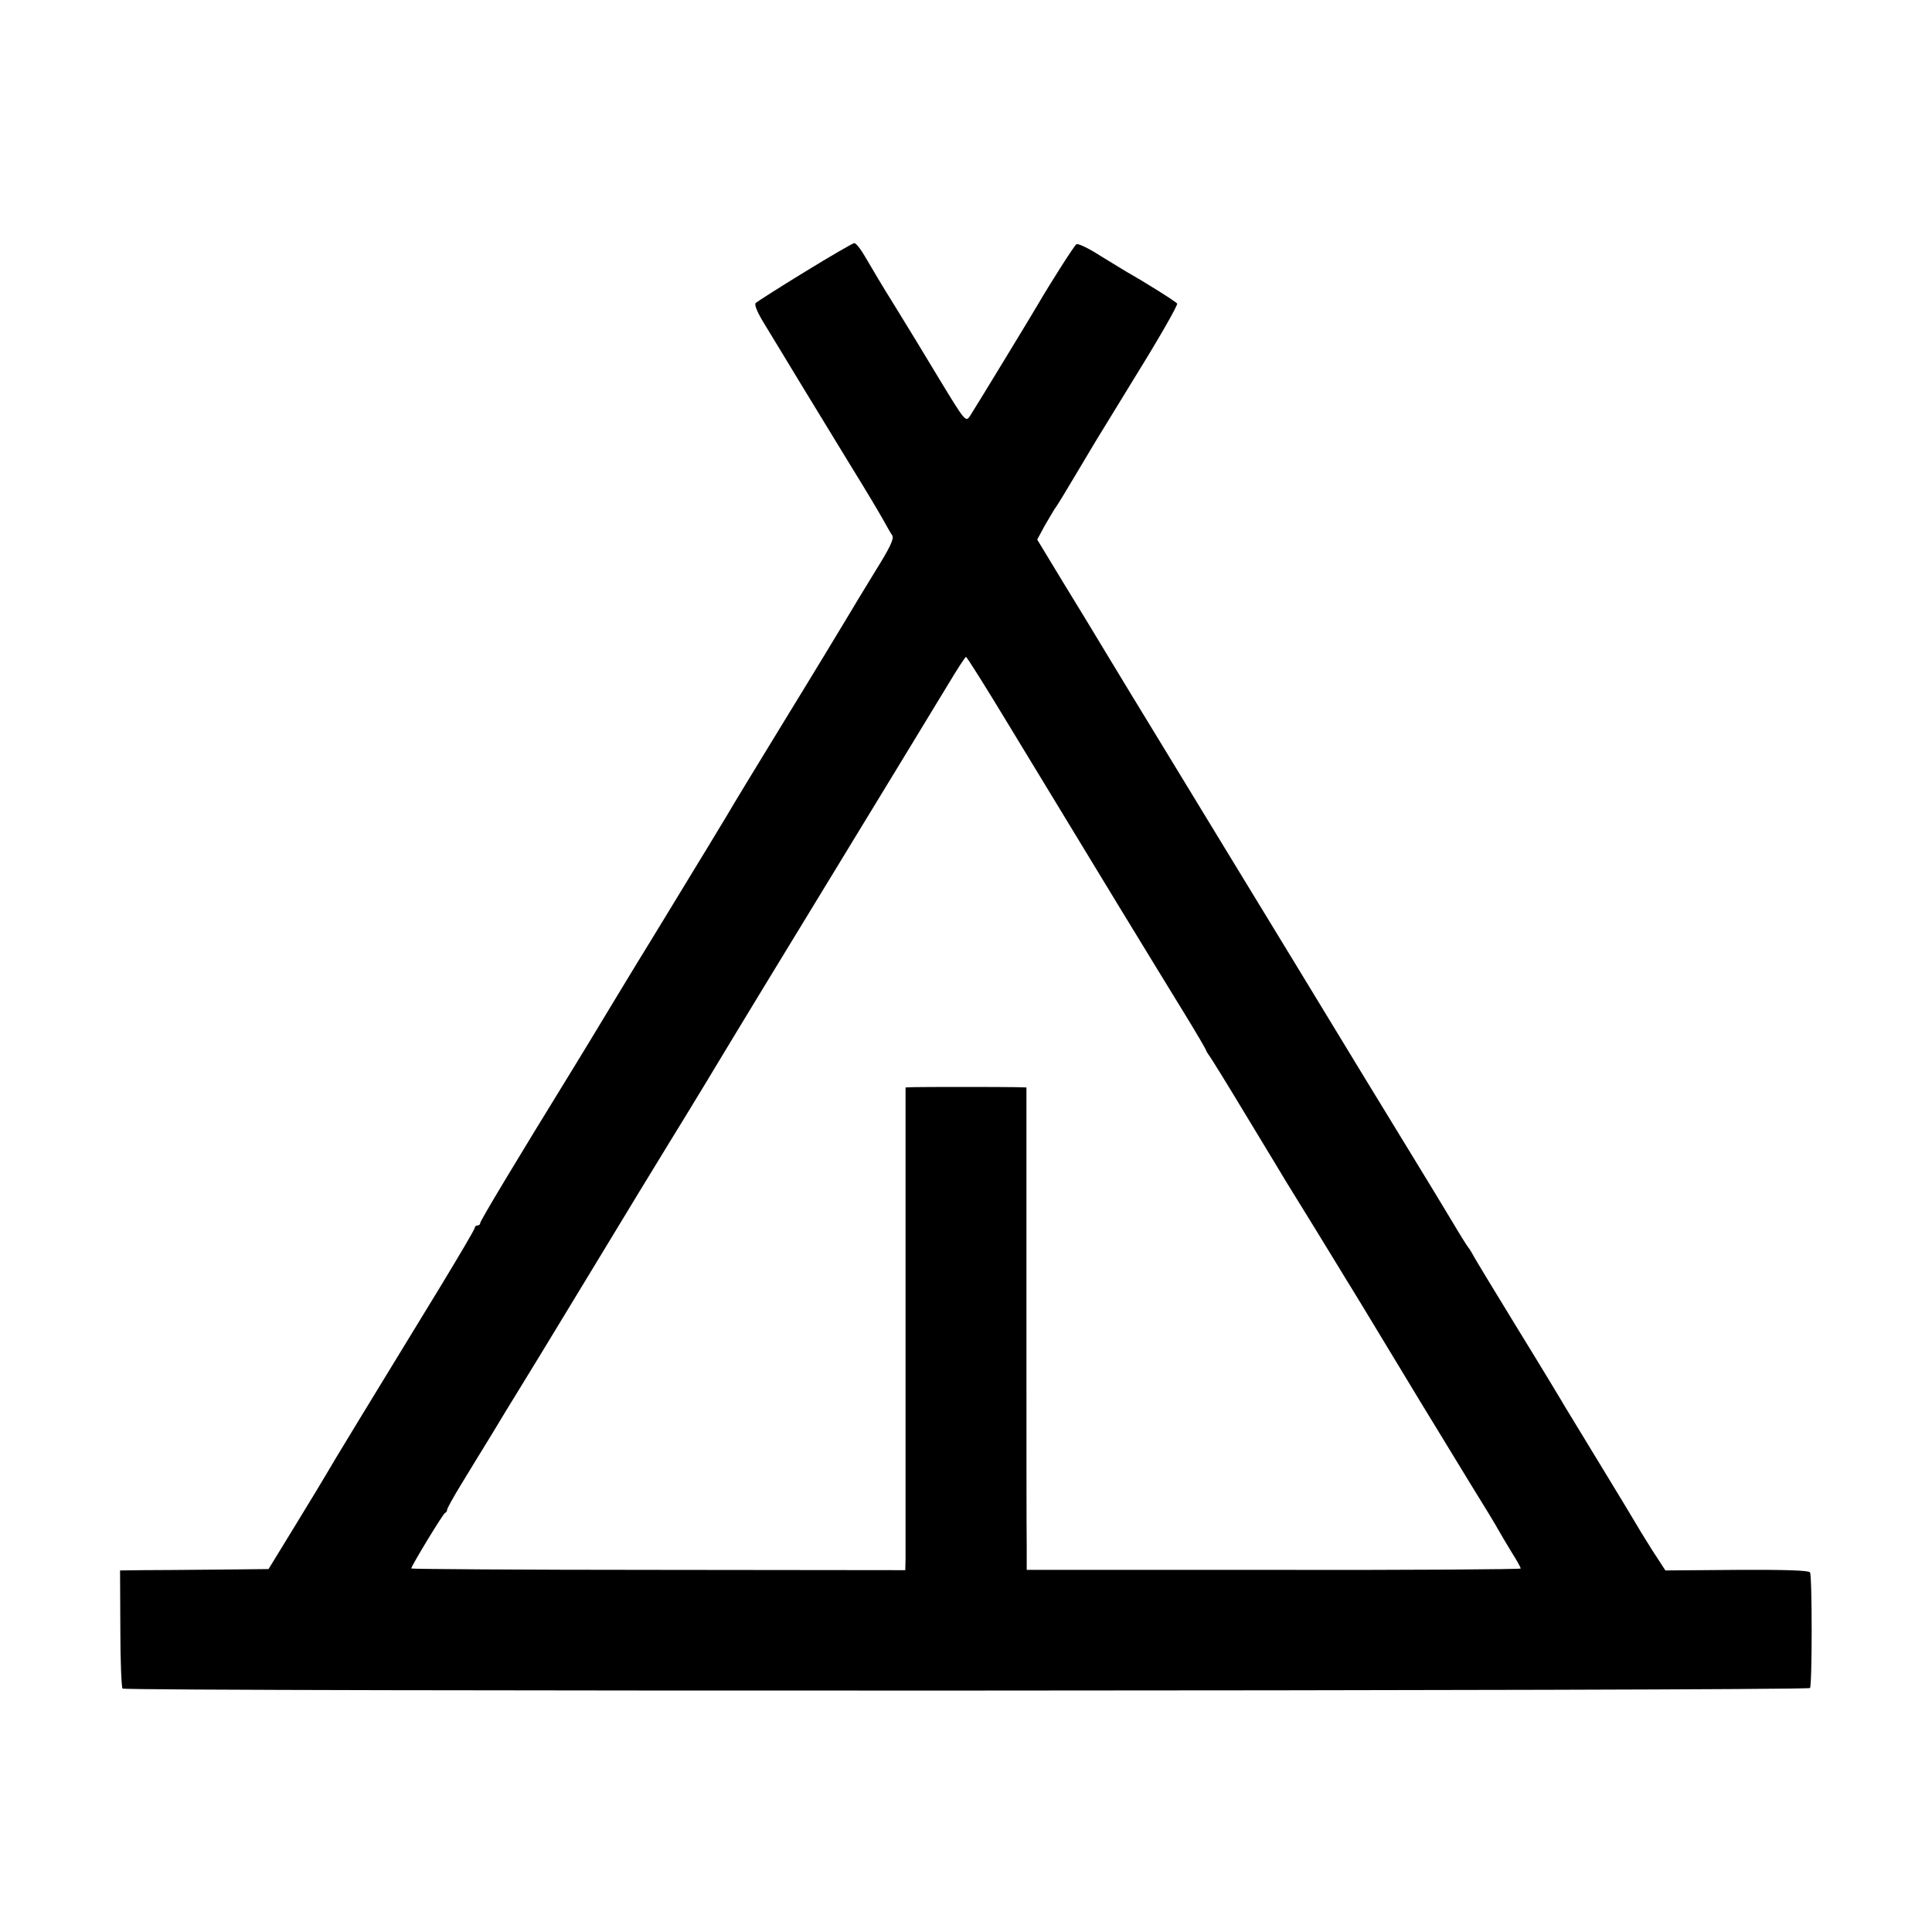
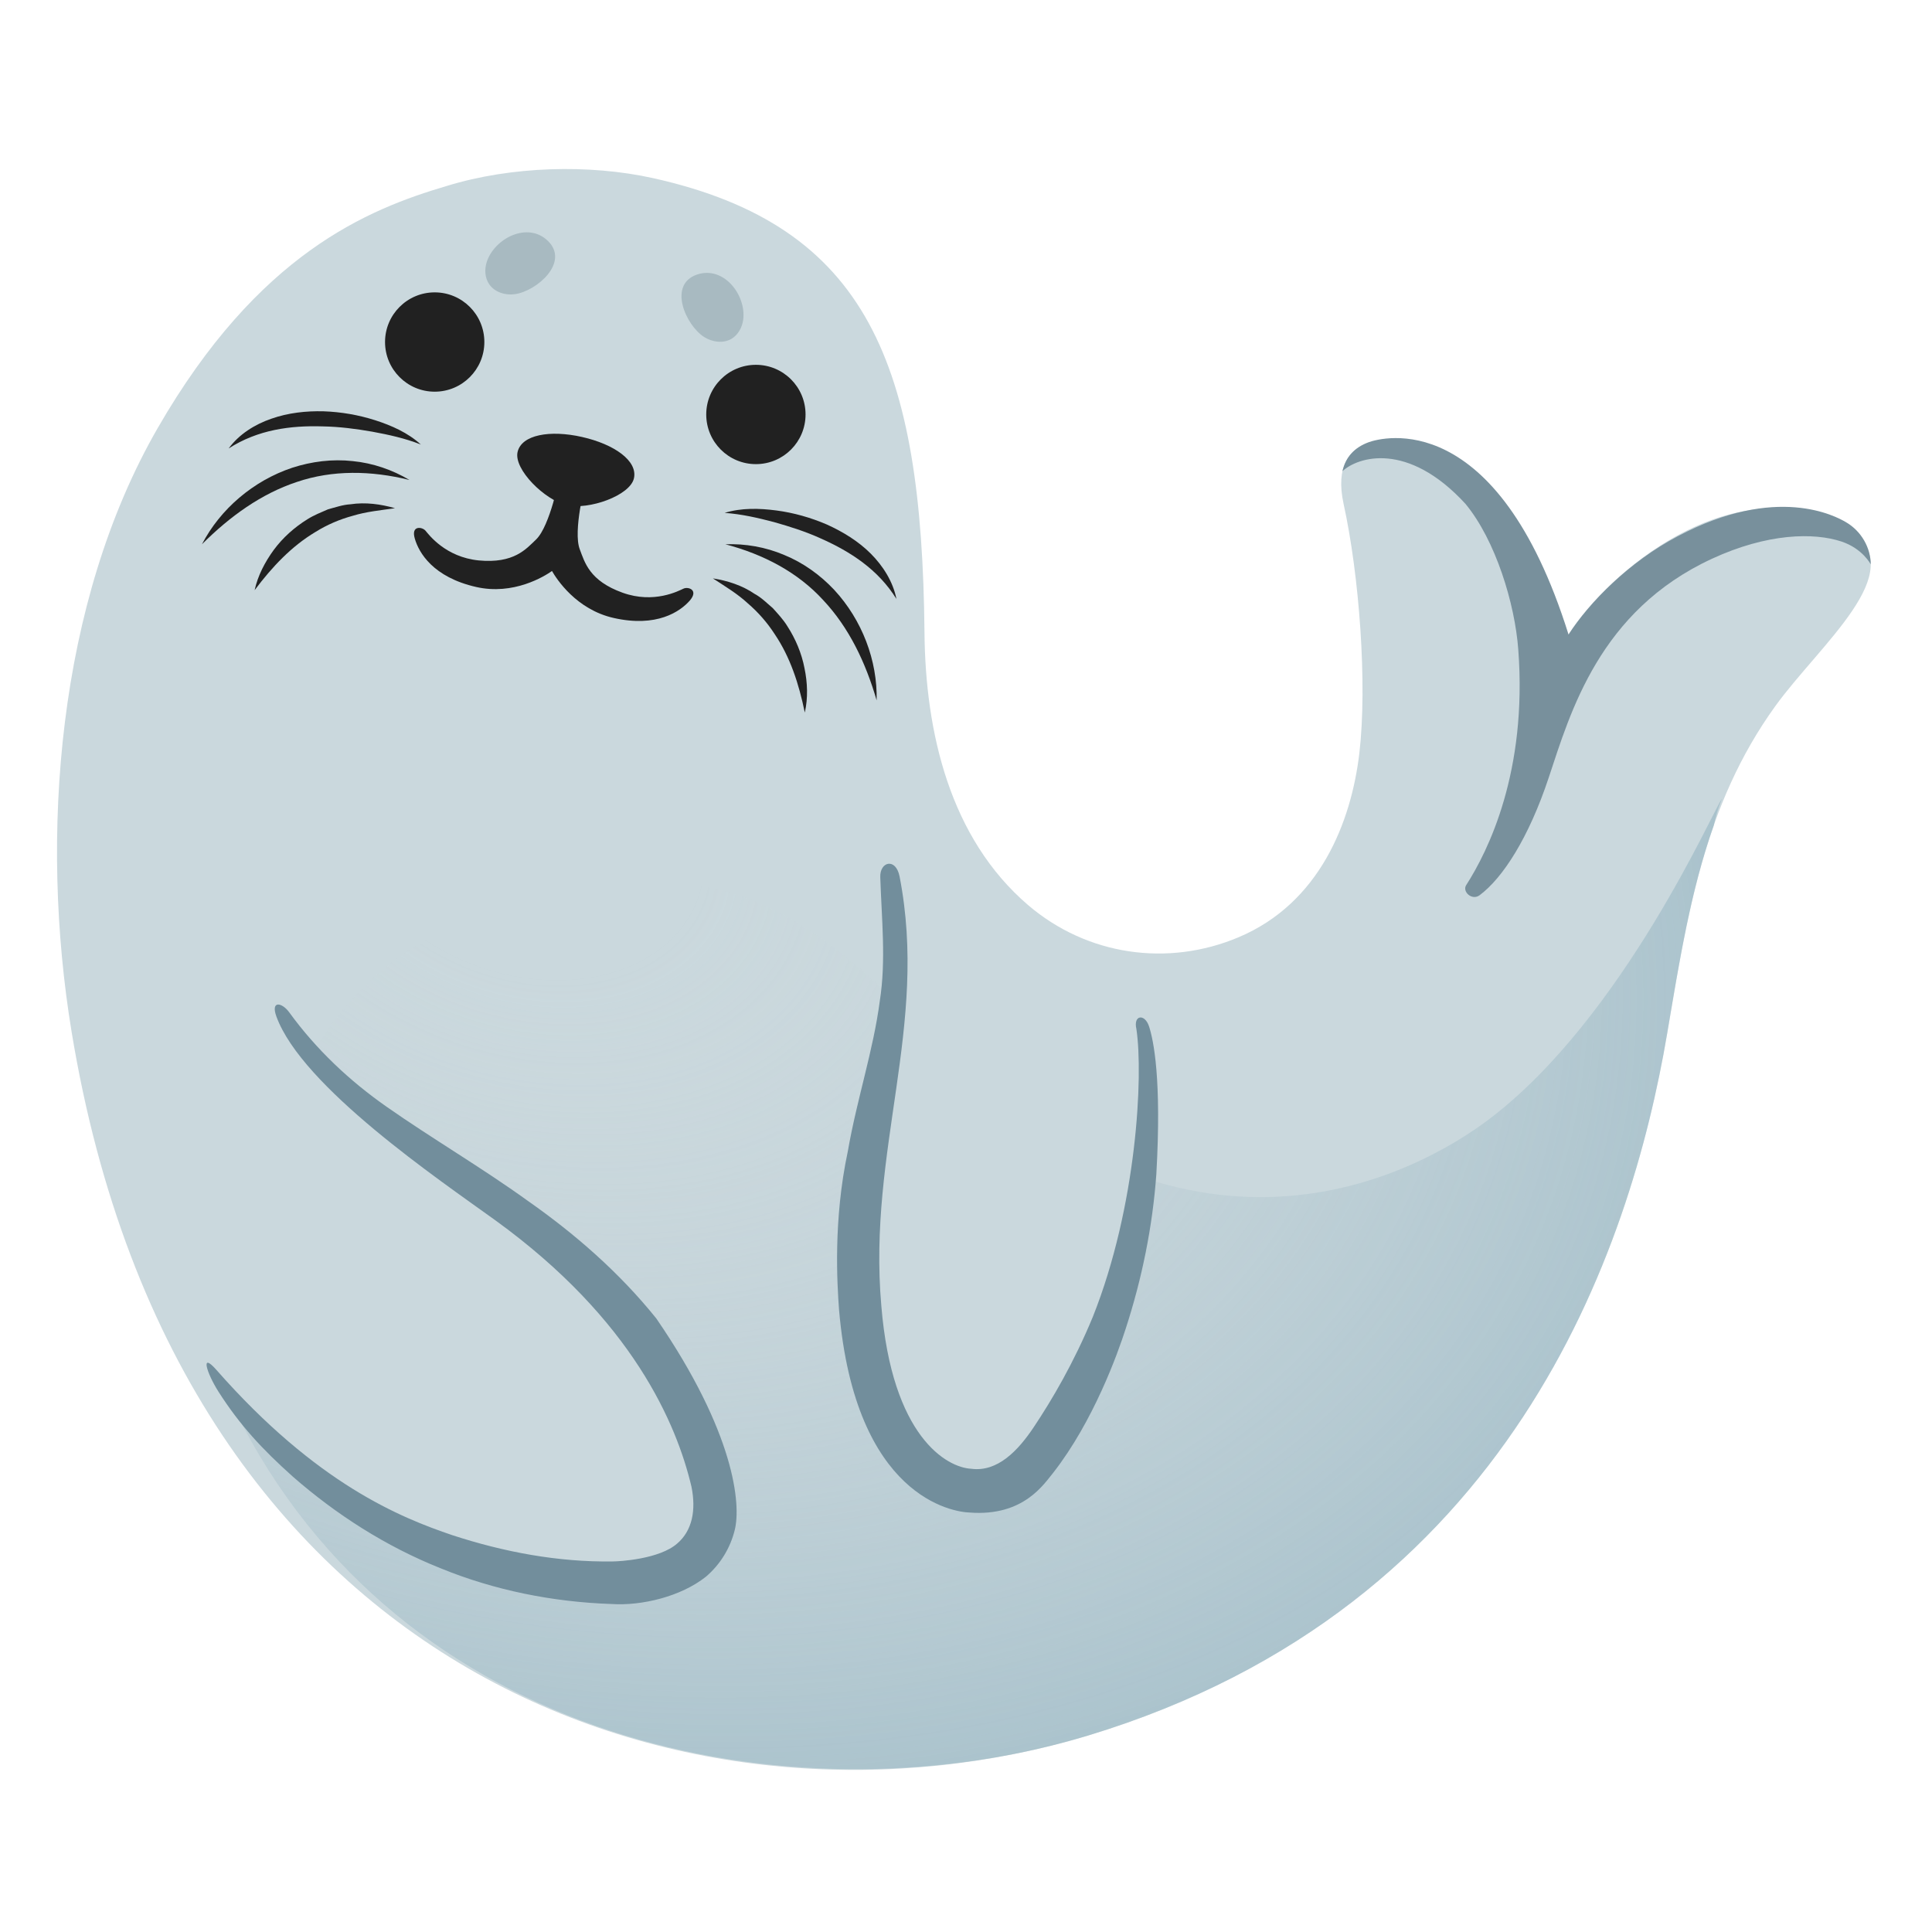
- <svg xmlns="http://www.w3.org/2000/svg" version="1.0" width="700pt" height="700pt" viewBox="0 0 700 700" preserveAspectRatio="xMidYMid meet">
-   <g transform="translate(0,700) scale(0.1,-0.1)" fill="#000000" stroke="none">
-     <path d="M2916 6015 c-93 -57 -173 -108 -178 -113 -6 -6 7 -36 33 -78 23 -38 86 -141 139 -229 54 -88 135 -221 180 -295 46 -74 94 -155 108 -180 14 -25 29 -52 35 -60 7 -12 -9 -45 -62 -130 -39 -63 -85 -140 -103 -170 -18 -30 -117 -194 -222 -365 -104 -170 -199 -326 -210 -346 -12 -19 -61 -102 -111 -183 -49 -81 -101 -166 -115 -189 -14 -23 -39 -64 -55 -90 -17 -27 -77 -126 -134 -220 -57 -95 -127 -210 -156 -257 -194 -315 -325 -533 -325 -541 0 -5 -4 -9 -10 -9 -5 0 -10 -4 -10 -9 0 -5 -55 -98 -121 -207 -247 -404 -403 -660 -416 -684 -8 -14 -58 -97 -112 -185 l-98 -160 -189 -2 c-104 -1 -225 -2 -269 -2 l-80 -1 1 -210 c0 -116 4 -213 8 -218 11 -11 6107 -9 6114 2 8 13 8 406 0 419 -4 7 -88 10 -265 9 l-259 -2 -50 77 c-27 43 -54 87 -60 98 -6 11 -62 103 -124 205 -62 102 -120 197 -129 212 -9 16 -85 142 -170 280 -85 139 -160 262 -165 273 -6 11 -13 22 -16 25 -3 3 -30 46 -59 95 -30 50 -102 169 -161 265 -59 96 -240 393 -402 660 -163 267 -371 609 -463 760 -92 151 -194 318 -225 370 -31 52 -101 167 -155 255 l-97 160 27 50 c16 27 32 55 36 61 5 5 38 59 74 120 36 60 69 116 74 124 5 8 75 122 155 253 81 131 144 242 141 247 -4 7 -114 76 -183 115 -10 6 -52 32 -95 58 -42 27 -81 46 -87 42 -8 -5 -94 -140 -140 -219 -19 -33 -221 -365 -246 -404 -15 -22 -18 -18 -111 135 -52 87 -123 203 -157 258 -67 108 -67 110 -111 184 -16 28 -34 51 -40 50 -5 0 -86 -47 -179 -104z m739 -1642 c319 -526 519 -854 637 -1046 43 -70 78 -130 78 -133 0 -2 5 -10 10 -17 6 -7 69 -109 140 -227 72 -118 134 -222 139 -230 5 -8 55 -89 111 -180 56 -91 105 -172 110 -180 9 -14 52 -84 270 -445 54 -88 135 -221 180 -295 46 -74 91 -148 100 -165 9 -16 31 -53 48 -81 18 -28 32 -54 32 -57 0 -3 -403 -6 -895 -5 l-895 0 0 81 c-1 45 -1 439 -1 875 l0 792 -37 1 c-57 1 -344 1 -374 0 l-27 -1 0 -832 c0 -458 0 -852 0 -875 l-1 -42 -895 1 c-492 0 -895 3 -895 5 0 9 115 198 122 201 5 2 8 7 8 12 0 5 23 46 51 92 28 46 78 128 112 183 33 55 70 116 82 135 12 19 132 215 265 435 133 220 266 438 295 485 65 105 206 338 220 362 6 10 172 284 370 608 198 325 387 635 420 690 33 55 62 100 65 100 3 0 73 -111 155 -247z" />
+ <svg xmlns="http://www.w3.org/2000/svg" width="512px" height="512px" viewBox="0 0 512 512" version="1.1">
+   <defs>
+     <radialGradient id="radial0" gradientUnits="userSpaceOnUse" cx="34.739" cy="55.447" fx="34.739" fy="55.447" r="137.247" gradientTransform="matrix(3.7736,1.3272,-0.9916,2.8196,62.86,19.34)">
+       <stop offset="0.087" style="stop-color:rgb(81.176%,84.706%,86.275%);stop-opacity:0;" />
+       <stop offset="0.959" style="stop-color:rgb(40.784%,60%,67.843%);stop-opacity:1;" />
+     </radialGradient>
+   </defs>
+   <g id="surface1">
+     <path style=" stroke:none;fill-rule:nonzero;fill:rgb(79.216%,84.706%,86.667%);fill-opacity:1;" d="M 412.961 173.039 C 413.32 165.84 406.398 132.398 378.441 118.961 C 371 115.359 351.68 113.441 356.078 133.602 C 360.199 152.359 362.398 181.199 360.238 199.641 C 358.078 217.84 349.762 239.32 328.199 248.398 C 309.48 256.281 288.121 253.238 272.48 239.879 C 251.68 222.078 245.238 194 245 167.68 C 244.32 96.68 230.16 59.879 173.039 47.199 C 156.238 43.48 135.559 44 118.398 49.281 C 97.359 55.48 68.441 67.238 41.84 113.359 C 15.121 159.641 10.48 221.801 18.961 273.359 C 47.602 447.48 187.039 490.641 288.32 459.922 C 400.762 425.84 432.16 330.84 441.801 273.961 C 447.078 242.922 451.398 213.559 470.48 187.121 C 482.238 170.84 506.398 151.398 490.52 141 C 459.32 120.602 420.961 155.359 412.961 173.039 Z M 412.961 173.039 " />
+     <path style=" stroke:none;fill-rule:nonzero;fill:rgb(12.941%,12.941%,12.941%);fill-opacity:1;" d="M 128.359 90.641 C 128.359 97.906 122.469 103.801 115.199 103.801 C 107.934 103.801 102.039 97.906 102.039 90.641 C 102.039 83.371 107.934 77.48 115.199 77.48 C 122.469 77.48 128.359 83.371 128.359 90.641 Z M 128.359 90.641 " />
+     <path style=" stroke:none;fill-rule:nonzero;fill:rgb(12.941%,12.941%,12.941%);fill-opacity:1;" d="M 213.48 109.84 C 213.48 117.109 207.59 123 200.32 123 C 193.051 123 187.16 117.109 187.16 109.84 C 187.16 102.57 193.051 96.68 200.32 96.68 C 207.59 96.68 213.48 102.57 213.48 109.84 Z M 213.48 109.84 " />
+     <path style=" stroke:none;fill-rule:nonzero;fill:rgb(12.941%,12.941%,12.941%);fill-opacity:1;" d="M 168 126.762 C 166.961 131.359 156 135.199 150.199 133.879 C 144.398 132.559 136.121 124.398 137.16 119.801 C 138.199 115.199 145.762 113.879 154.238 115.801 C 162.762 117.719 169.039 122.121 168 126.762 Z M 168 126.762 " />
+     <path style=" stroke:none;fill-rule:nonzero;fill:rgb(12.941%,12.941%,12.941%);fill-opacity:1;" d="M 181.121 156 C 179.879 156.559 173.359 160.078 165 157.078 C 156.199 153.922 154.961 149.039 153.641 145.559 C 151.801 140.719 155.16 127.922 155.16 127.922 L 151.762 127 L 148.281 126.359 C 148.281 126.359 145.801 139.359 142.078 142.961 C 139.398 145.52 136.199 149.398 126.879 148.52 C 118.039 147.641 113.641 141.68 112.762 140.641 C 111.879 139.602 108.879 139.16 109.922 142.719 C 111 146.48 114.762 152.961 126.199 155.559 C 136.078 157.801 144.238 152.762 146.281 151.32 C 147.52 153.48 152.719 161.52 162.602 163.762 C 174.039 166.359 180.238 162.078 182.801 159.16 C 185.238 156.32 182.359 155.398 181.121 156 Z M 181.121 156 " />
+     <path style=" stroke:none;fill-rule:nonzero;fill:rgb(12.941%,12.941%,12.941%);fill-opacity:1;" d="M 60.602 118.84 C 63.32 115.121 67.48 112.48 71.922 110.961 C 76.359 109.398 81.121 108.879 85.762 109 C 90.398 109.16 95 109.961 99.398 111.359 C 103.762 112.762 108.121 114.68 111.52 117.801 C 107.281 116.121 102.961 115.199 98.641 114.398 C 94.32 113.641 89.961 113.078 85.602 113 C 76.961 112.719 68.32 113.879 60.602 118.84 Z M 60.602 118.84 " />
+     <path style=" stroke:none;fill-rule:nonzero;fill:rgb(12.941%,12.941%,12.941%);fill-opacity:1;" d="M 53.52 144.238 C 58.359 134.922 67.121 127.398 77.441 123.961 C 82.602 122.281 88.121 121.602 93.48 122.199 C 98.84 122.719 104 124.52 108.52 127.199 C 98.32 124.68 88.121 124.52 78.68 127.719 C 69.238 130.84 60.922 136.84 53.52 144.238 Z M 53.52 144.238 " />
+     <path style=" stroke:none;fill-rule:nonzero;fill:rgb(12.941%,12.941%,12.941%);fill-opacity:1;" d="M 67.48 156.398 C 68.32 152.559 70.199 148.961 72.559 145.719 C 74.961 142.48 78 139.762 81.48 137.602 C 83.199 136.52 85.121 135.762 86.961 134.961 C 88.922 134.441 90.84 133.762 92.879 133.641 C 96.879 133.039 100.922 133.602 104.68 134.68 C 100.762 135.238 97.039 135.602 93.52 136.68 C 89.961 137.641 86.641 139.078 83.559 141 C 77.281 144.762 72.16 150.16 67.48 156.398 Z M 67.48 156.398 " />
+     <path style=" stroke:none;fill-rule:nonzero;fill:rgb(12.941%,12.941%,12.941%);fill-opacity:1;" d="M 237.559 158.719 C 232.719 150.922 225.398 146.199 217.48 142.68 C 213.52 140.879 209.359 139.559 205.121 138.359 C 200.84 137.238 196.559 136.238 192.039 135.922 C 196.441 134.559 201.199 134.68 205.762 135.281 C 210.32 135.879 214.84 137.16 219.121 139 C 223.359 140.922 227.441 143.398 230.762 146.719 C 234.039 150 236.68 154.199 237.559 158.719 Z M 237.559 158.719 " />
+     <path style=" stroke:none;fill-rule:nonzero;fill:rgb(12.941%,12.941%,12.941%);fill-opacity:1;" d="M 232.32 185.602 C 229.398 175.559 225 166.32 218.16 159.039 C 211.441 151.68 202.398 146.922 192.238 144.238 C 197.48 144.039 202.879 144.961 207.84 147.078 C 212.84 149.121 217.359 152.359 221.078 156.32 C 228.48 164.32 232.559 175.078 232.32 185.602 Z M 232.32 185.602 " />
+     <path style=" stroke:none;fill-rule:nonzero;fill:rgb(12.941%,12.941%,12.941%);fill-opacity:1;" d="M 213.281 188.84 C 211.719 181.199 209.398 174.121 205.32 168.078 C 203.344 165.016 200.93 162.254 198.16 159.879 C 195.441 157.359 192.238 155.441 188.922 153.281 C 192.762 153.879 196.68 155.121 200 157.398 C 201.801 158.359 203.238 159.84 204.801 161.16 C 206.16 162.68 207.559 164.16 208.641 165.922 C 210.84 169.32 212.441 173.121 213.199 177.078 C 214 180.922 214.16 184.961 213.281 188.84 Z M 213.281 188.84 " />
+     <path style=" stroke:none;fill-rule:nonzero;fill:rgb(65.882%,72.941%,75.686%);fill-opacity:1;" d="M 129 69.398 C 128.359 71.359 128.48 73.641 129.641 75.32 C 131.078 77.441 133.922 78.32 136.441 77.961 C 142.199 77.16 151.039 69.559 145.199 63.84 C 139.84 58.641 131.039 63.16 129 69.398 Z M 129 69.398 " />
+     <path style=" stroke:none;fill-rule:nonzero;fill:rgb(65.882%,72.941%,75.686%);fill-opacity:1;" d="M 196.961 84.719 C 196.68 86.762 195.602 88.762 193.84 89.801 C 191.641 91.078 188.719 90.68 186.559 89.281 C 181.68 86.121 176.961 75.398 184.719 72.762 C 191.801 70.359 197.801 78.199 196.961 84.719 Z M 196.961 84.719 " />
+     <path style=" stroke:none;fill-rule:nonzero;fill:url(#radial0);" d="M 394.68 296.559 C 376.398 310.398 314.441 345.68 243.922 272.199 C 216.68 243.801 192.16 226.039 146.68 236.32 C 91.762 248.762 80 281.359 70.559 307.641 C 59.641 338.16 59.641 356.238 64.281 377.719 C 109.961 464.602 213.879 482.52 288.32 459.961 C 400.762 425.879 432.16 330.879 441.801 274 C 445.039 254.879 447.961 236.359 454.16 218.801 C 454.68 216.359 455.398 214 456.32 211.719 C 454.441 213.762 430.359 269.52 394.68 296.559 Z M 394.68 296.559 " />
+     <path style=" stroke:none;fill-rule:nonzero;fill:rgb(47.059%,56.471%,61.176%);fill-opacity:1;" d="M 444.602 142.121 C 431.762 148.879 421.199 159.602 415.68 168.16 C 396.68 107.52 366.238 115.961 362.801 117.16 C 358.922 118.559 356.602 121.16 355.762 124.879 C 359.762 121.121 373 116.801 388.359 133.52 C 396.359 143.199 401.48 160.039 402.359 172.16 C 404.801 204.441 394.398 225.48 388.559 234.559 C 387.441 236.281 390.078 238.762 392.121 237.238 C 398.238 232.68 405.121 222.078 410.441 206.039 C 416.199 188.719 423.84 161.879 453.68 148.078 C 468.398 141.281 480.68 141.078 488.039 143.52 C 493.641 145.398 495.762 149.559 495.762 149.559 C 495.762 145.238 493.32 140.762 489.16 138.359 C 486.559 136.84 470.879 128.199 444.602 142.121 Z M 444.602 142.121 " />
+     <path style=" stroke:none;fill-rule:nonzero;fill:rgb(79.216%,84.706%,86.667%);fill-opacity:1;" d="M 232.32 224.879 C 243.961 272.238 227.602 286.121 227.281 330.719 C 227 366.16 238.398 402.039 265.32 393.879 C 285.441 387.801 315.281 309.719 300.641 270.359 " />
+     <path style=" stroke:none;fill-rule:nonzero;fill:rgb(44.706%,55.686%,61.176%);fill-opacity:1;" d="M 238.398 232.281 C 246.121 271.922 229.922 304.68 233.559 346.039 C 236.398 380.84 250.961 388.922 257.398 389.238 C 264.359 390.16 269.801 384.441 273.961 378.199 C 278.719 371.078 284.559 361.199 289.602 349 C 301.32 319.602 303 285 301.16 272.719 C 300.281 268.922 303.398 268.559 304.52 272.039 C 305.68 275.641 307.879 285.84 306.441 311.199 C 305.441 325.078 302.641 338.84 298.32 352.121 C 296.199 358.762 289.762 376.641 279.16 390.238 C 276.719 393.16 271.359 401.922 257 400.84 C 252.68 400.719 226.68 396.961 222.359 347.16 C 221.84 340.078 220.801 323.281 224.68 305.121 C 227.078 291.281 231.441 278.398 233.16 265.238 C 234.84 254.52 233.641 243.602 233.281 232.48 C 233.121 228.32 237.398 227.199 238.398 232.281 Z M 238.398 232.281 " />
+     <path style=" stroke:none;fill-rule:nonzero;fill:rgb(79.216%,84.706%,86.667%);fill-opacity:1;" d="M 73.238 261.078 C 84.801 304.719 168.078 318.078 188.281 389.602 C 194.441 411.441 178.801 419.52 164.719 419.52 C 87.922 419.52 48.879 356.32 48.879 356.32 " />
+     <path style=" stroke:none;fill-rule:nonzero;fill:rgb(44.706%,55.686%,61.176%);fill-opacity:1;" d="M 76.68 268.32 C 83.801 278.121 92.641 286.441 102.48 293.32 C 114.602 301.801 127.559 309.359 139.879 318.238 C 152.32 326.961 164.078 337.16 173.922 349.398 C 194.762 379.762 196.398 398.719 194.719 405.441 C 193.535 410.273 190.863 414.609 187.078 417.84 C 180.441 423.121 170.039 425.602 162.078 425.078 C 146.52 424.559 130.961 421.441 116.641 415.559 C 102.238 409.801 89.078 401.359 77.602 391.32 C 69.602 384.16 63.559 377.719 57.84 368.719 C 54.762 363.84 53 358.121 57.32 363 C 83.961 393.32 106.199 402.199 119.879 406.84 C 133.602 411.32 147.879 414 162.281 413.801 C 164.16 413.801 174.762 413.199 179.48 409.039 C 183.441 405.641 184.52 400.238 183.238 393.961 C 179.32 377.398 167.68 349.762 131.281 323.398 C 116.32 312.602 80 288 73.238 269.359 C 71.68 265.039 74.762 265.641 76.68 268.32 Z M 76.68 268.32 " />
  </g>
</svg>
